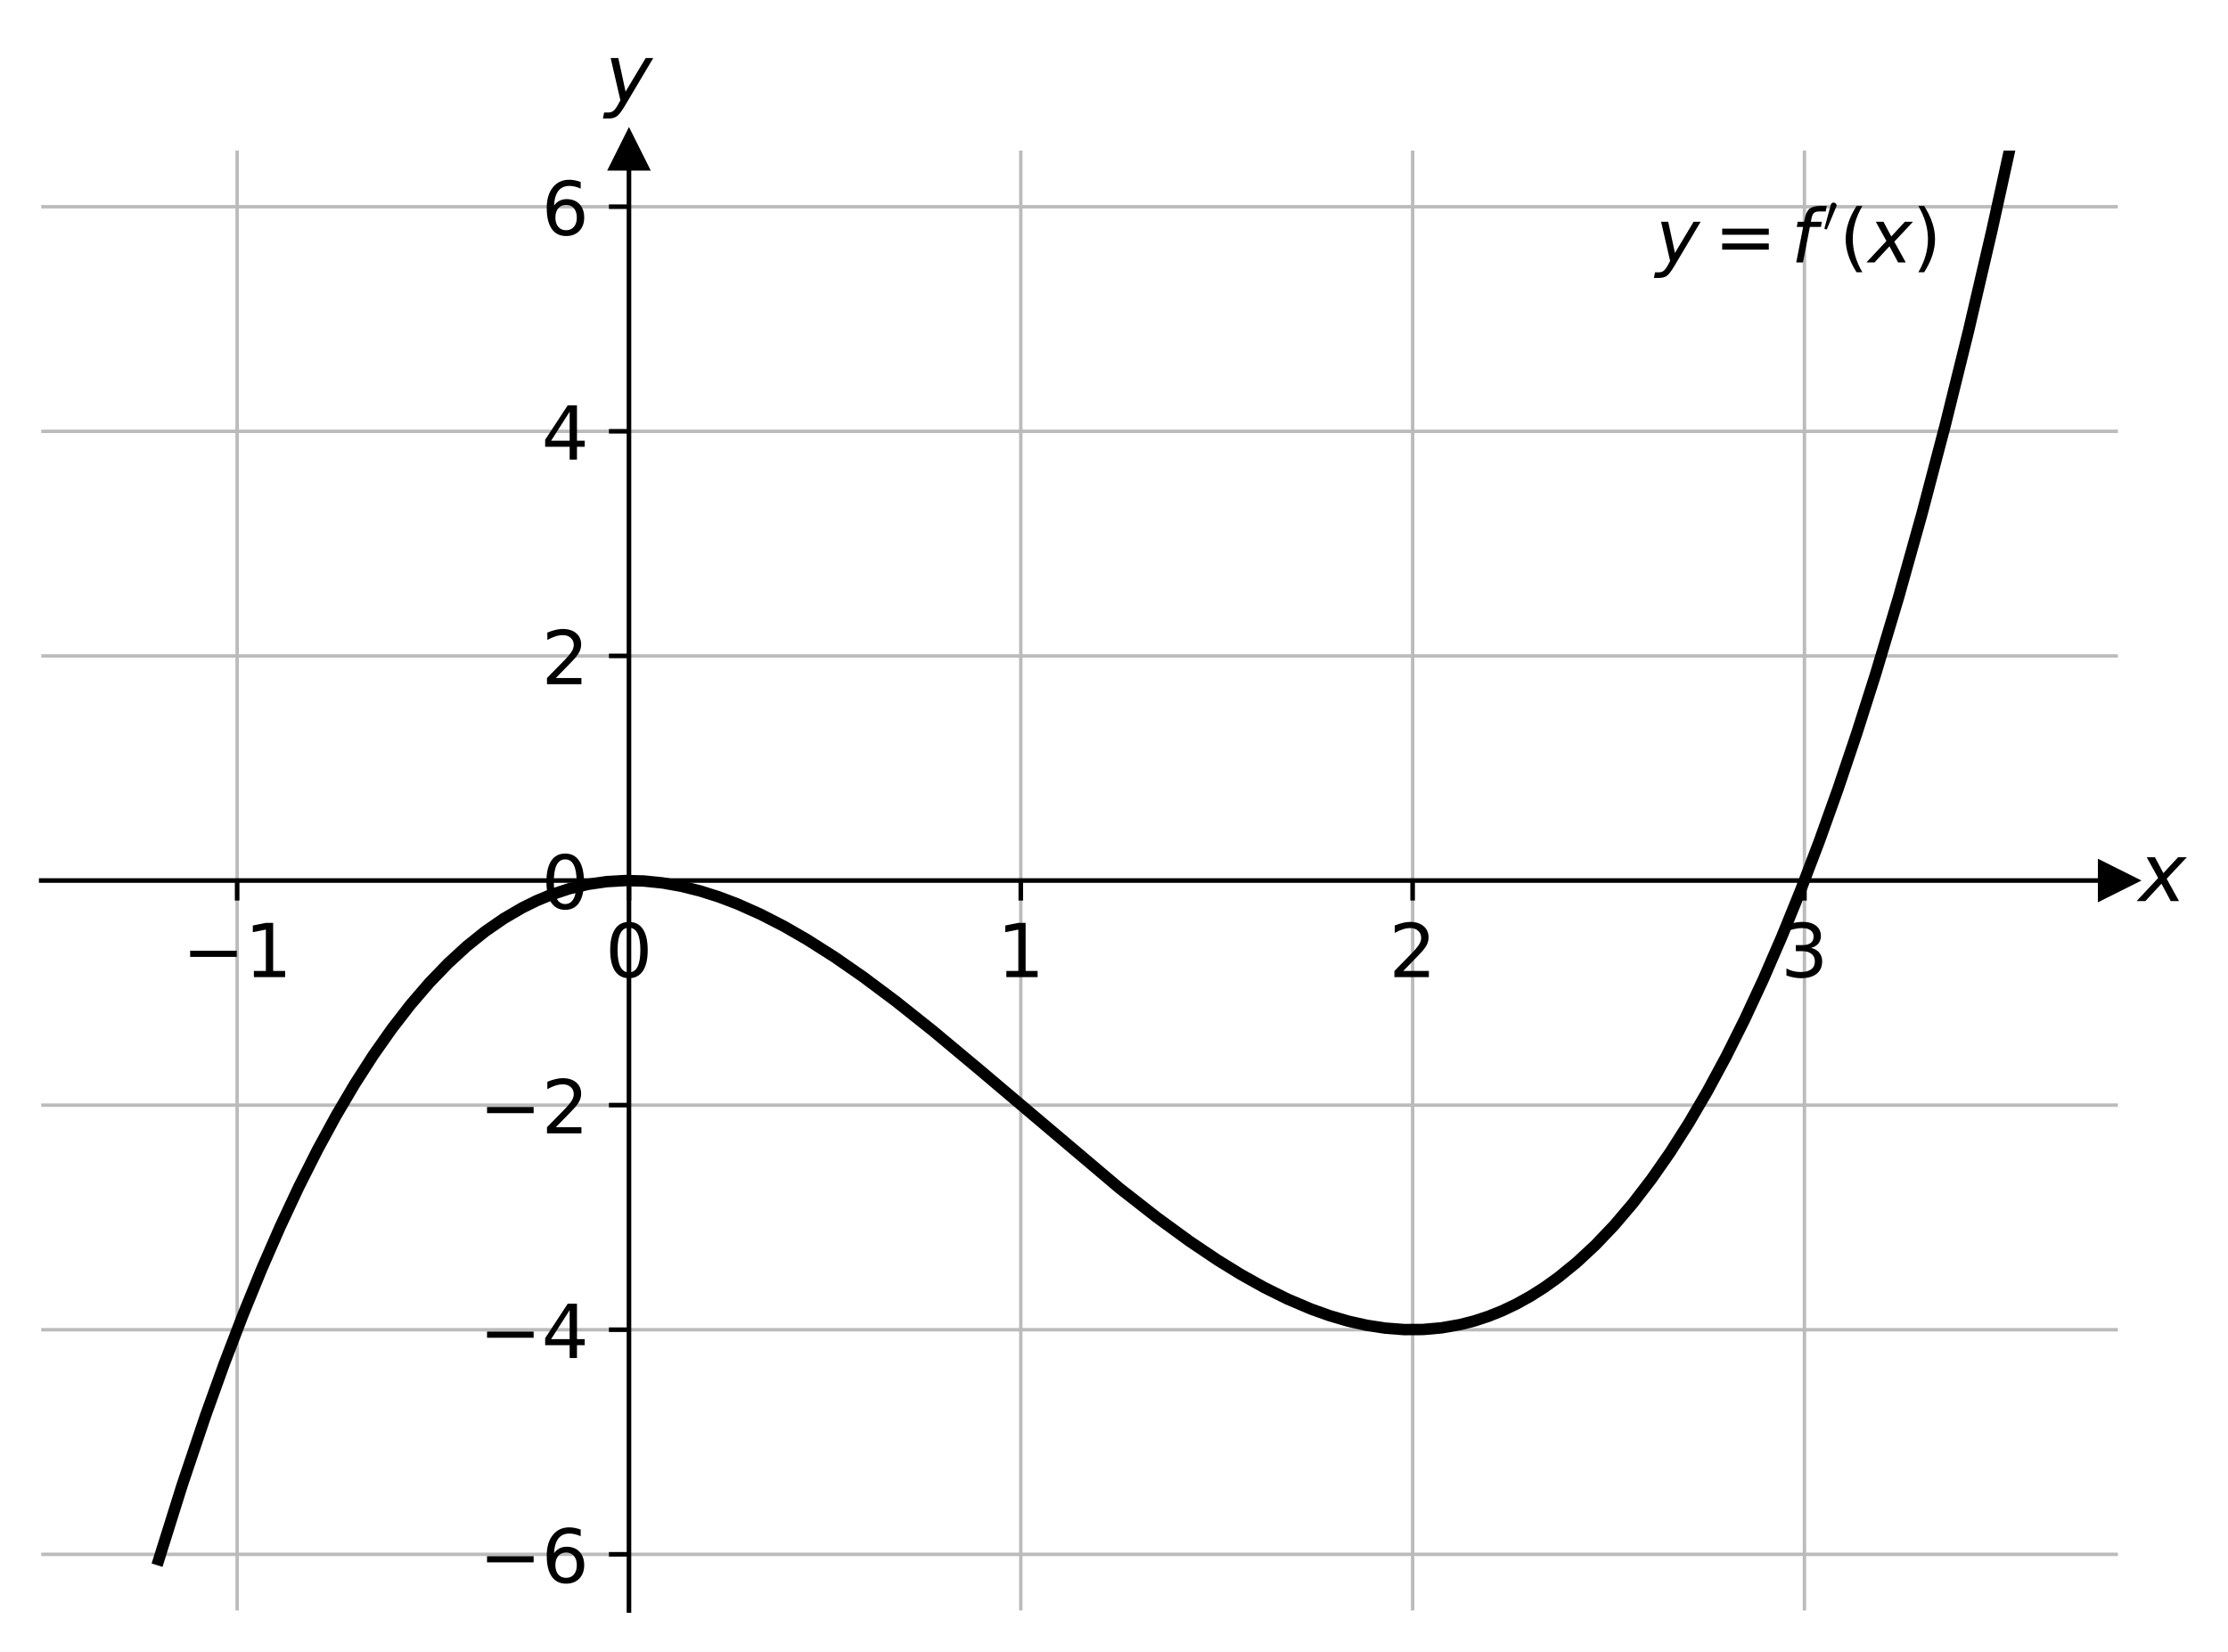
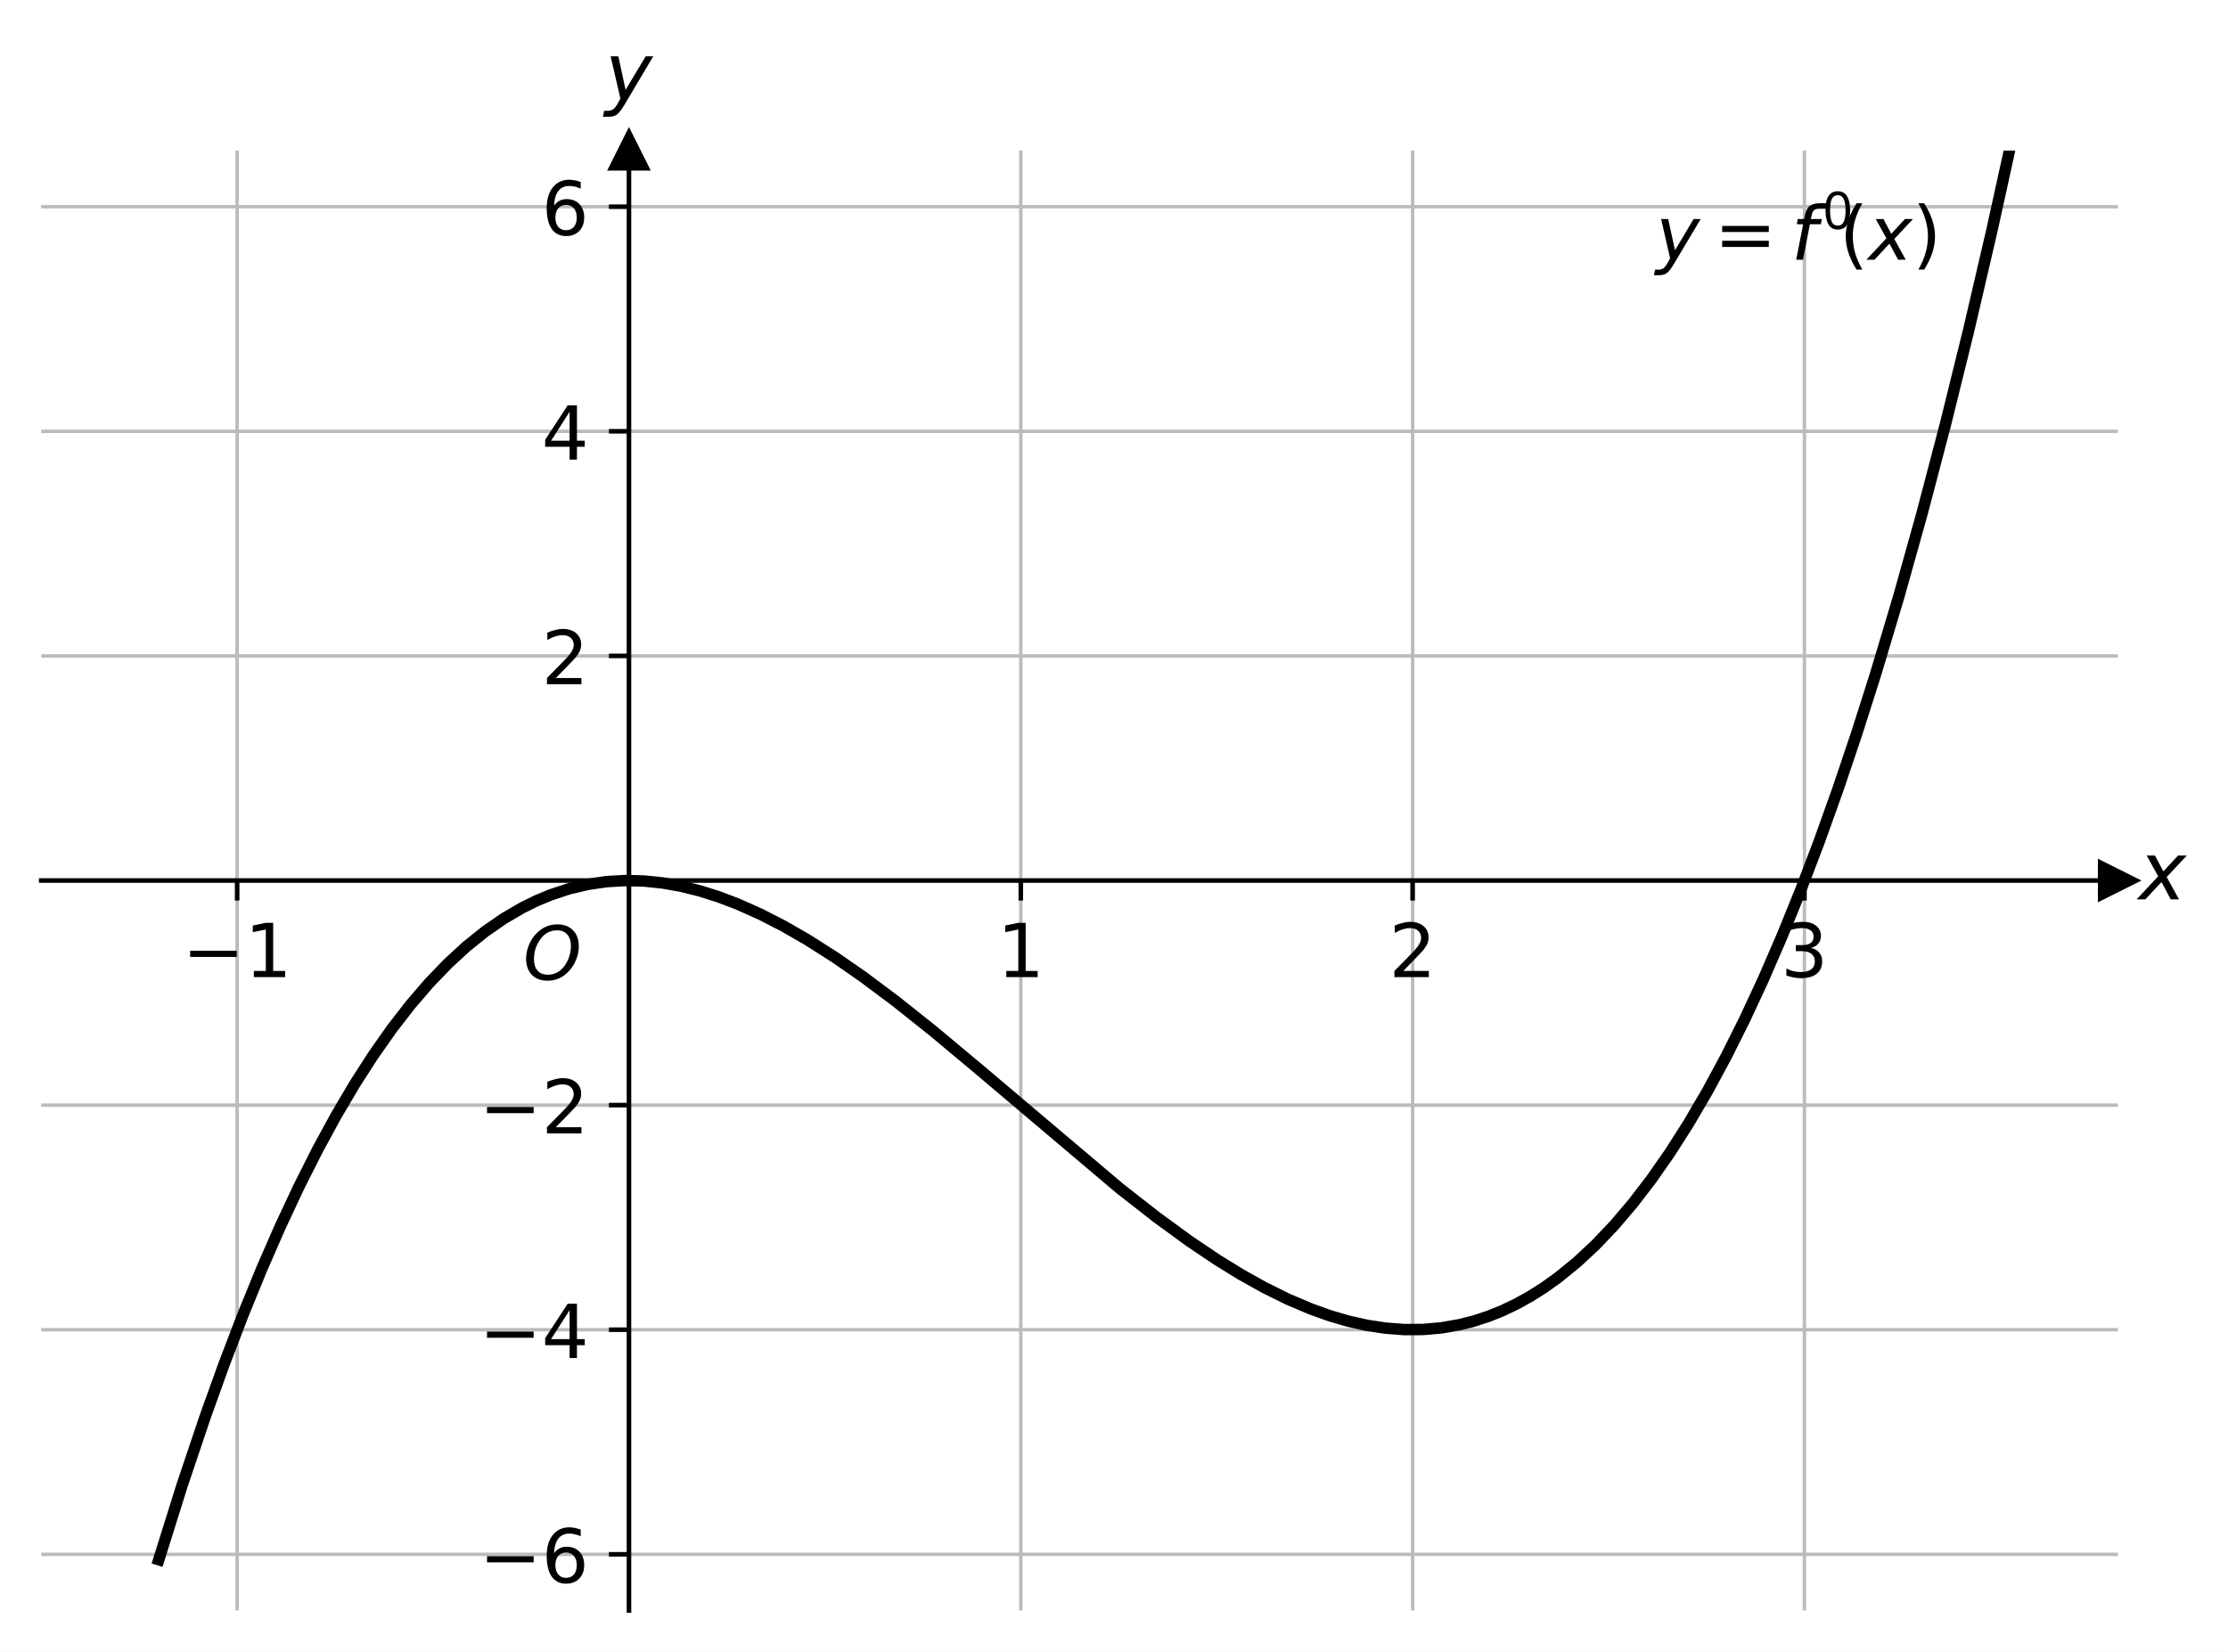
<svg xmlns="http://www.w3.org/2000/svg" xmlns:xlink="http://www.w3.org/1999/xlink" width="389.127pt" height="288.524pt" viewBox="0 0 389.127 288.524" version="1.1">
  <defs>
    <style type="text/css">*{stroke-linejoin: round; stroke-linecap: butt}</style>
  </defs>
  <g id="figure_1">
    <g id="patch_1">
      <path d="M 0 288.524  L 389.127 288.524  L 389.127 0  L 0 0  z " style="fill: #ffffff" />
    </g>
    <g id="axes_1">
      <g id="patch_2">
        <path d="M 7.2 281.324  L 369.9 281.324  L 369.9 26.3  L 7.2 26.3  z " style="fill: #ffffff" />
      </g>
      <g id="matplotlib.axis_1">
        <g id="xtick_1">
          <g id="line2d_1">
-             <path d="M 41.417 281.324  L 41.417 26.3  " clip-path="url(#p025f1b3f80)" style="fill: none; stroke: #bbbbbb; stroke-width: 0.6; stroke-linecap: square" />
+             <path d="M 41.417 281.324  L 41.417 26.3  " clip-path="url(#p756f728cad)" style="fill: none; stroke: #bbbbbb; stroke-width: 0.6; stroke-linecap: square" />
          </g>
          <g id="line2d_2">
            <defs>
-               <path id="m56943c2042" d="M 0 0  L 0 3.5  " style="stroke: #000000; stroke-width: 0.8" />
+               <path id="m694ea59f63" d="M 0 0  L 0 3.5  " style="stroke: #000000; stroke-width: 0.8" />
            </defs>
            <g>
-               <use xlink:href="#m56943c2042" x="41.417" y="153.812" style="stroke: #000000; stroke-width: 0.8" />
+               <use xlink:href="#m694ea59f63" x="41.417" y="153.812" style="stroke: #000000; stroke-width: 0.8" />
            </g>
          </g>
          <g id="text_1">
-             <g transform="translate(31.83456 170.6894) scale(0.13 -0.13)">
-               <defs>
-                 <path id="DejaVuSans-c9c" d="M 678 2272  L 4684 2272  L 4684 1741  L 678 1741  L 678 2272  z " transform="scale(0.015625)" />
-                 <path id="DejaVuSans-14" d="M 794 531  L 1825 531  L 1825 4091  L 703 3866  L 703 4441  L 1819 4666  L 2450 4666  L 2450 531  L 3481 531  L 3481 0  L 794 0  L 794 531  z " transform="scale(0.015625)" />
-               </defs>
-               <use xlink:href="#DejaVuSans-c9c" />
-               <use xlink:href="#DejaVuSans-14" transform="translate(83.79688 0)" />
-             </g>
+             <text style="font-size: 13px; font-family: 'DejaVu Sans'; text-anchor: middle" x="41.417" y="170.689" transform="rotate(-0 41.41698 170.6894)">−1</text>
          </g>
        </g>
        <g id="xtick_2">
          <g id="line2d_3">
-             <path d="M 109.851 281.324  L 109.851 26.3  " clip-path="url(#p025f1b3f80)" style="fill: none; stroke: #bbbbbb; stroke-width: 0.6; stroke-linecap: square" />
+             <path d="M 178.285 281.324  L 178.285 26.3  " clip-path="url(#p756f728cad)" style="fill: none; stroke: #bbbbbb; stroke-width: 0.6; stroke-linecap: square" />
          </g>
          <g id="line2d_4">
            <g>
-               <use xlink:href="#m56943c2042" x="109.851" y="153.812" style="stroke: #000000; stroke-width: 0.8" />
+               <use xlink:href="#m694ea59f63" x="178.285" y="153.812" style="stroke: #000000; stroke-width: 0.8" />
            </g>
          </g>
          <g id="text_2">
-             <g transform="translate(105.7153 170.6894) scale(0.13 -0.13)">
-               <defs>
-                 <path id="DejaVuSans-13" d="M 2034 4250  Q 1547 4250 1301 3770  Q 1056 3291 1056 2328  Q 1056 1369 1301 889  Q 1547 409 2034 409  Q 2525 409 2770 889  Q 3016 1369 3016 2328  Q 3016 3291 2770 3770  Q 2525 4250 2034 4250  z M 2034 4750  Q 2819 4750 3233 4129  Q 3647 3509 3647 2328  Q 3647 1150 3233 529  Q 2819 -91 2034 -91  Q 1250 -91 836 529  Q 422 1150 422 2328  Q 422 3509 836 4129  Q 1250 4750 2034 4750  z " transform="scale(0.015625)" />
-               </defs>
-               <use xlink:href="#DejaVuSans-13" />
-             </g>
+             <text style="font-size: 13px; font-family: 'DejaVu Sans'; text-anchor: middle" x="178.285" y="170.689" transform="rotate(-0 178.2849 170.6894)">1</text>
          </g>
        </g>
        <g id="xtick_3">
          <g id="line2d_5">
-             <path d="M 178.285 281.324  L 178.285 26.3  " clip-path="url(#p025f1b3f80)" style="fill: none; stroke: #bbbbbb; stroke-width: 0.6; stroke-linecap: square" />
+             <path d="M 246.719 281.324  L 246.719 26.3  " clip-path="url(#p756f728cad)" style="fill: none; stroke: #bbbbbb; stroke-width: 0.6; stroke-linecap: square" />
          </g>
          <g id="line2d_6">
            <g>
-               <use xlink:href="#m56943c2042" x="178.285" y="153.812" style="stroke: #000000; stroke-width: 0.8" />
+               <use xlink:href="#m694ea59f63" x="246.719" y="153.812" style="stroke: #000000; stroke-width: 0.8" />
            </g>
          </g>
          <g id="text_3">
-             <g transform="translate(174.1493 170.6894) scale(0.13 -0.13)">
-               <use xlink:href="#DejaVuSans-14" />
-             </g>
+             <text style="font-size: 13px; font-family: 'DejaVu Sans'; text-anchor: middle" x="246.719" y="170.689" transform="rotate(-0 246.7189 170.6894)">2</text>
          </g>
        </g>
        <g id="xtick_4">
          <g id="line2d_7">
-             <path d="M 246.719 281.324  L 246.719 26.3  " clip-path="url(#p025f1b3f80)" style="fill: none; stroke: #bbbbbb; stroke-width: 0.6; stroke-linecap: square" />
+             <path d="M 315.153 281.324  L 315.153 26.3  " clip-path="url(#p756f728cad)" style="fill: none; stroke: #bbbbbb; stroke-width: 0.6; stroke-linecap: square" />
          </g>
          <g id="line2d_8">
            <g>
-               <use xlink:href="#m56943c2042" x="246.719" y="153.812" style="stroke: #000000; stroke-width: 0.8" />
+               <use xlink:href="#m694ea59f63" x="315.153" y="153.812" style="stroke: #000000; stroke-width: 0.8" />
            </g>
          </g>
          <g id="text_4">
-             <g transform="translate(242.5832 170.6894) scale(0.13 -0.13)">
-               <defs>
-                 <path id="DejaVuSans-15" d="M 1228 531  L 3431 531  L 3431 0  L 469 0  L 469 531  Q 828 903 1448 1529  Q 2069 2156 2228 2338  Q 2531 2678 2651 2914  Q 2772 3150 2772 3378  Q 2772 3750 2511 3984  Q 2250 4219 1831 4219  Q 1534 4219 1204 4116  Q 875 4013 500 3803  L 500 4441  Q 881 4594 1212 4672  Q 1544 4750 1819 4750  Q 2544 4750 2975 4387  Q 3406 4025 3406 3419  Q 3406 3131 3298 2873  Q 3191 2616 2906 2266  Q 2828 2175 2409 1742  Q 1991 1309 1228 531  z " transform="scale(0.015625)" />
-               </defs>
-               <use xlink:href="#DejaVuSans-15" />
-             </g>
-           </g>
-         </g>
-         <g id="xtick_5">
-           <g id="line2d_9">
-             <path d="M 315.153 281.324  L 315.153 26.3  " clip-path="url(#p025f1b3f80)" style="fill: none; stroke: #bbbbbb; stroke-width: 0.6; stroke-linecap: square" />
-           </g>
-           <g id="line2d_10">
-             <g>
-               <use xlink:href="#m56943c2042" x="315.153" y="153.812" style="stroke: #000000; stroke-width: 0.8" />
-             </g>
-           </g>
-           <g id="text_5">
-             <g transform="translate(311.0172 170.6894) scale(0.13 -0.13)">
-               <defs>
-                 <path id="DejaVuSans-16" d="M 2597 2516  Q 3050 2419 3304 2112  Q 3559 1806 3559 1356  Q 3559 666 3084 287  Q 2609 -91 1734 -91  Q 1441 -91 1130 -33  Q 819 25 488 141  L 488 750  Q 750 597 1062 519  Q 1375 441 1716 441  Q 2309 441 2620 675  Q 2931 909 2931 1356  Q 2931 1769 2642 2001  Q 2353 2234 1838 2234  L 1294 2234  L 1294 2753  L 1863 2753  Q 2328 2753 2575 2939  Q 2822 3125 2822 3475  Q 2822 3834 2567 4026  Q 2313 4219 1838 4219  Q 1578 4219 1281 4162  Q 984 4106 628 3988  L 628 4550  Q 988 4650 1302 4700  Q 1616 4750 1894 4750  Q 2613 4750 3031 4423  Q 3450 4097 3450 3541  Q 3450 3153 3228 2886  Q 3006 2619 2597 2516  z " transform="scale(0.015625)" />
-               </defs>
-               <use xlink:href="#DejaVuSans-16" />
-             </g>
+             <text style="font-size: 13px; font-family: 'DejaVu Sans'; text-anchor: middle" x="315.153" y="170.689" transform="rotate(-0 315.1528 170.6894)">3</text>
          </g>
        </g>
      </g>
      <g id="matplotlib.axis_2">
        <g id="ytick_1">
+           <g id="line2d_9">
+             <path d="M 7.2 271.516  L 369.9 271.516  " clip-path="url(#p756f728cad)" style="fill: none; stroke: #bbbbbb; stroke-width: 0.6; stroke-linecap: square" />
+           </g>
+           <g id="line2d_10">
+             <defs>
+               <path id="m11cade0766" d="M 0 0  L -3.5 0  " style="stroke: #000000; stroke-width: 0.8" />
+             </defs>
+             <g>
+               <use xlink:href="#m11cade0766" x="109.851" y="271.516" style="stroke: #000000; stroke-width: 0.8" />
+             </g>
+           </g>
+           <g id="text_5">
+             <text style="font-size: 13px; font-family: 'DejaVu Sans'; text-anchor: end" x="102.851" y="276.454" transform="rotate(-0 102.8509 276.4543)">−6</text>
+           </g>
+         </g>
+         <g id="ytick_2">
          <g id="line2d_11">
-             <path d="M 7.2 271.516  L 369.9 271.516  " clip-path="url(#p025f1b3f80)" style="fill: none; stroke: #bbbbbb; stroke-width: 0.6; stroke-linecap: square" />
+             <path d="M 7.2 232.281  L 369.9 232.281  " clip-path="url(#p756f728cad)" style="fill: none; stroke: #bbbbbb; stroke-width: 0.6; stroke-linecap: square" />
          </g>
          <g id="line2d_12">
-             <defs>
-               <path id="m8b97cedd87" d="M 0 0  L -3.5 0  " style="stroke: #000000; stroke-width: 0.8" />
-             </defs>
-             <g>
-               <use xlink:href="#m8b97cedd87" x="109.851" y="271.516" style="stroke: #000000; stroke-width: 0.8" />
+             <g>
+               <use xlink:href="#m11cade0766" x="109.851" y="232.281" style="stroke: #000000; stroke-width: 0.8" />
            </g>
          </g>
          <g id="text_6">
-             <g transform="translate(83.6861 276.4543) scale(0.13 -0.13)">
-               <defs>
-                 <path id="DejaVuSans-19" d="M 2113 2584  Q 1688 2584 1439 2293  Q 1191 2003 1191 1497  Q 1191 994 1439 701  Q 1688 409 2113 409  Q 2538 409 2786 701  Q 3034 994 3034 1497  Q 3034 2003 2786 2293  Q 2538 2584 2113 2584  z M 3366 4563  L 3366 3988  Q 3128 4100 2886 4159  Q 2644 4219 2406 4219  Q 1781 4219 1451 3797  Q 1122 3375 1075 2522  Q 1259 2794 1537 2939  Q 1816 3084 2150 3084  Q 2853 3084 3261 2657  Q 3669 2231 3669 1497  Q 3669 778 3244 343  Q 2819 -91 2113 -91  Q 1303 -91 875 529  Q 447 1150 447 2328  Q 447 3434 972 4092  Q 1497 4750 2381 4750  Q 2619 4750 2861 4703  Q 3103 4656 3366 4563  z " transform="scale(0.015625)" />
-               </defs>
-               <use xlink:href="#DejaVuSans-c9c" />
-               <use xlink:href="#DejaVuSans-19" transform="translate(83.79688 0)" />
-             </g>
-           </g>
-         </g>
-         <g id="ytick_2">
+             <text style="font-size: 13px; font-family: 'DejaVu Sans'; text-anchor: end" x="102.851" y="237.22" transform="rotate(-0 102.8509 237.2199)">−4</text>
+           </g>
+         </g>
+         <g id="ytick_3">
          <g id="line2d_13">
-             <path d="M 7.2 232.281  L 369.9 232.281  " clip-path="url(#p025f1b3f80)" style="fill: none; stroke: #bbbbbb; stroke-width: 0.6; stroke-linecap: square" />
+             <path d="M 7.2 193.047  L 369.9 193.047  " clip-path="url(#p756f728cad)" style="fill: none; stroke: #bbbbbb; stroke-width: 0.6; stroke-linecap: square" />
          </g>
          <g id="line2d_14">
            <g>
-               <use xlink:href="#m8b97cedd87" x="109.851" y="232.281" style="stroke: #000000; stroke-width: 0.8" />
+               <use xlink:href="#m11cade0766" x="109.851" y="193.047" style="stroke: #000000; stroke-width: 0.8" />
            </g>
          </g>
          <g id="text_7">
-             <g transform="translate(83.6861 237.2199) scale(0.13 -0.13)">
-               <defs>
-                 <path id="DejaVuSans-17" d="M 2419 4116  L 825 1625  L 2419 1625  L 2419 4116  z M 2253 4666  L 3047 4666  L 3047 1625  L 3713 1625  L 3713 1100  L 3047 1100  L 3047 0  L 2419 0  L 2419 1100  L 313 1100  L 313 1709  L 2253 4666  z " transform="scale(0.015625)" />
-               </defs>
-               <use xlink:href="#DejaVuSans-c9c" />
-               <use xlink:href="#DejaVuSans-17" transform="translate(83.79688 0)" />
-             </g>
-           </g>
-         </g>
-         <g id="ytick_3">
+             <text style="font-size: 13px; font-family: 'DejaVu Sans'; text-anchor: end" x="102.851" y="197.985" transform="rotate(-0 102.8509 197.9854)">−2</text>
+           </g>
+         </g>
+         <g id="ytick_4">
          <g id="line2d_15">
-             <path d="M 7.2 193.047  L 369.9 193.047  " clip-path="url(#p025f1b3f80)" style="fill: none; stroke: #bbbbbb; stroke-width: 0.6; stroke-linecap: square" />
+             <path d="M 7.2 114.578  L 369.9 114.578  " clip-path="url(#p756f728cad)" style="fill: none; stroke: #bbbbbb; stroke-width: 0.6; stroke-linecap: square" />
          </g>
          <g id="line2d_16">
            <g>
-               <use xlink:href="#m8b97cedd87" x="109.851" y="193.047" style="stroke: #000000; stroke-width: 0.8" />
+               <use xlink:href="#m11cade0766" x="109.851" y="114.578" style="stroke: #000000; stroke-width: 0.8" />
            </g>
          </g>
          <g id="text_8">
-             <g transform="translate(83.6861 197.9854) scale(0.13 -0.13)">
-               <use xlink:href="#DejaVuSans-c9c" />
-               <use xlink:href="#DejaVuSans-15" transform="translate(83.79688 0)" />
-             </g>
-           </g>
-         </g>
-         <g id="ytick_4">
+             <text style="font-size: 13px; font-family: 'DejaVu Sans'; text-anchor: end" x="102.851" y="119.516" transform="rotate(-0 102.8509 119.5165)">2</text>
+           </g>
+         </g>
+         <g id="ytick_5">
          <g id="line2d_17">
-             <path d="M 7.2 153.812  L 369.9 153.812  " clip-path="url(#p025f1b3f80)" style="fill: none; stroke: #bbbbbb; stroke-width: 0.6; stroke-linecap: square" />
+             <path d="M 7.2 75.344  L 369.9 75.344  " clip-path="url(#p756f728cad)" style="fill: none; stroke: #bbbbbb; stroke-width: 0.6; stroke-linecap: square" />
          </g>
          <g id="line2d_18">
            <g>
-               <use xlink:href="#m8b97cedd87" x="109.851" y="153.812" style="stroke: #000000; stroke-width: 0.8" />
+               <use xlink:href="#m11cade0766" x="109.851" y="75.344" style="stroke: #000000; stroke-width: 0.8" />
            </g>
          </g>
          <g id="text_9">
-             <g transform="translate(94.57969 158.751) scale(0.13 -0.13)">
-               <use xlink:href="#DejaVuSans-13" />
-             </g>
-           </g>
-         </g>
-         <g id="ytick_5">
+             <text style="font-size: 13px; font-family: 'DejaVu Sans'; text-anchor: end" x="102.851" y="80.282" transform="rotate(-0 102.8509 80.28203)">4</text>
+           </g>
+         </g>
+         <g id="ytick_6">
          <g id="line2d_19">
-             <path d="M 7.2 114.578  L 369.9 114.578  " clip-path="url(#p025f1b3f80)" style="fill: none; stroke: #bbbbbb; stroke-width: 0.6; stroke-linecap: square" />
+             <path d="M 7.2 36.109  L 369.9 36.109  " clip-path="url(#p756f728cad)" style="fill: none; stroke: #bbbbbb; stroke-width: 0.6; stroke-linecap: square" />
          </g>
          <g id="line2d_20">
            <g>
-               <use xlink:href="#m8b97cedd87" x="109.851" y="114.578" style="stroke: #000000; stroke-width: 0.8" />
+               <use xlink:href="#m11cade0766" x="109.851" y="36.109" style="stroke: #000000; stroke-width: 0.8" />
            </g>
          </g>
          <g id="text_10">
-             <g transform="translate(94.57969 119.5165) scale(0.13 -0.13)">
-               <use xlink:href="#DejaVuSans-15" />
-             </g>
-           </g>
-         </g>
-         <g id="ytick_6">
-           <g id="line2d_21">
-             <path d="M 7.2 75.344  L 369.9 75.344  " clip-path="url(#p025f1b3f80)" style="fill: none; stroke: #bbbbbb; stroke-width: 0.6; stroke-linecap: square" />
-           </g>
-           <g id="line2d_22">
-             <g>
-               <use xlink:href="#m8b97cedd87" x="109.851" y="75.344" style="stroke: #000000; stroke-width: 0.8" />
-             </g>
-           </g>
-           <g id="text_11">
-             <g transform="translate(94.57969 80.28203) scale(0.13 -0.13)">
-               <use xlink:href="#DejaVuSans-17" />
-             </g>
-           </g>
-         </g>
-         <g id="ytick_7">
-           <g id="line2d_23">
-             <path d="M 7.2 36.109  L 369.9 36.109  " clip-path="url(#p025f1b3f80)" style="fill: none; stroke: #bbbbbb; stroke-width: 0.6; stroke-linecap: square" />
-           </g>
-           <g id="line2d_24">
-             <g>
-               <use xlink:href="#m8b97cedd87" x="109.851" y="36.109" style="stroke: #000000; stroke-width: 0.8" />
-             </g>
-           </g>
-           <g id="text_12">
-             <g transform="translate(94.57969 41.04757) scale(0.13 -0.13)">
-               <use xlink:href="#DejaVuSans-19" />
-             </g>
-           </g>
-         </g>
-       </g>
-       <g id="line2d_25">
+             <text style="font-size: 13px; font-family: 'DejaVu Sans'; text-anchor: end" x="102.851" y="41.048" transform="rotate(-0 102.8509 41.04757)">6</text>
+           </g>
+         </g>
+       </g>
+       <g id="line2d_21">
        <defs>
-           <path id="m62dea5c2d7" d="M 3 0  L -3 -3  L -3 3  z " style="stroke: #000000; stroke-linejoin: miter" />
+           <path id="m7c8cd1b5ca" d="M 3 0  L -3 -3  L -3 3  z " style="stroke: #000000; stroke-linejoin: miter" />
        </defs>
        <g>
-           <use xlink:href="#m62dea5c2d7" x="369.9" y="153.812" style="stroke: #000000; stroke-linejoin: miter" />
-         </g>
-       </g>
-       <g id="line2d_26">
+           <use xlink:href="#m7c8cd1b5ca" x="369.9" y="153.812" style="stroke: #000000; stroke-linejoin: miter" />
+         </g>
+       </g>
+       <g id="line2d_22">
        <defs>
-           <path id="m80b77b342b" d="M 0 -3  L -3 3  L 3 3  z " style="stroke: #000000; stroke-linejoin: miter" />
+           <path id="m4af085b4dd" d="M 0 -3  L -3 3  L 3 3  z " style="stroke: #000000; stroke-linejoin: miter" />
        </defs>
        <g>
-           <use xlink:href="#m80b77b342b" x="109.851" y="26.3" style="stroke: #000000; stroke-linejoin: miter" />
-         </g>
-       </g>
-       <g id="line2d_27">
-         <path d="M 27.73 272.457  L 31.804 259.46  L 35.877 247.356  L 39.136 238.298  L 42.395 229.783  L 45.653 221.798  L 48.912 214.331  L 52.171 207.367  L 55.43 200.896  L 58.688 194.904  L 61.947 189.379  L 65.206 184.307  L 68.465 179.676  L 71.723 175.473  L 74.982 171.686  L 78.241 168.302  L 81.5 165.308  L 84.758 162.692  L 88.017 160.44  L 91.276 158.541  L 93.72 157.339  L 96.164 156.323  L 99.423 155.248  L 102.682 154.481  L 105.94 154.008  L 109.199 153.818  L 112.458 153.897  L 115.717 154.233  L 118.975 154.812  L 122.234 155.623  L 125.493 156.653  L 128.752 157.888  L 132.825 159.703  L 136.899 161.795  L 140.972 164.139  L 145.86 167.249  L 150.748 170.644  L 156.451 174.908  L 162.969 180.095  L 171.116 186.904  L 195.556 207.585  L 202.074 212.681  L 207.777 216.839  L 212.665 220.126  L 216.738 222.636  L 220.812 224.911  L 224.885 226.928  L 228.959 228.66  L 232.217 229.825  L 235.476 230.78  L 238.735 231.512  L 241.994 232.007  L 245.252 232.255  L 248.511 232.241  L 251.77 231.953  L 255.029 231.379  L 257.473 230.752  L 259.917 229.952  L 262.361 228.972  L 264.805 227.809  L 267.249 226.455  L 269.693 224.906  L 272.137 223.157  L 275.396 220.503  L 278.655 217.471  L 281.913 214.047  L 285.172 210.219  L 288.431 205.975  L 291.69 201.3  L 294.949 196.183  L 298.207 190.612  L 301.466 184.572  L 304.725 178.052  L 307.984 171.039  L 311.242 163.521  L 314.501 155.483  L 317.76 146.915  L 321.019 137.802  L 324.277 128.133  L 327.536 117.894  L 331.61 104.276  L 335.683 89.723  L 339.756 74.211  L 343.83 57.715  L 347.903 40.21  L 351.977 21.672  L 352.792 17.838  L 352.792 17.838  " clip-path="url(#p025f1b3f80)" style="fill: none; stroke: #000000; stroke-width: 2; stroke-linecap: square" />
+           <use xlink:href="#m4af085b4dd" x="109.851" y="26.3" style="stroke: #000000; stroke-linejoin: miter" />
+         </g>
+       </g>
+       <g id="line2d_23">
+         <path d="M 27.73 272.457  L 31.804 259.46  L 35.877 247.356  L 39.136 238.298  L 42.395 229.783  L 45.653 221.798  L 48.912 214.331  L 52.171 207.367  L 55.43 200.896  L 58.688 194.904  L 61.947 189.379  L 65.206 184.307  L 68.465 179.676  L 71.723 175.473  L 74.982 171.686  L 78.241 168.302  L 81.5 165.308  L 84.758 162.692  L 88.017 160.44  L 91.276 158.541  L 93.72 157.339  L 96.164 156.323  L 99.423 155.248  L 102.682 154.481  L 105.94 154.008  L 109.199 153.818  L 112.458 153.897  L 115.717 154.233  L 118.975 154.812  L 122.234 155.623  L 125.493 156.653  L 128.752 157.888  L 132.825 159.703  L 136.899 161.795  L 140.972 164.139  L 145.86 167.249  L 150.748 170.644  L 156.451 174.908  L 162.969 180.095  L 171.116 186.904  L 195.556 207.585  L 202.074 212.681  L 207.777 216.839  L 212.665 220.126  L 216.738 222.636  L 220.812 224.911  L 224.885 226.928  L 228.959 228.66  L 232.217 229.825  L 235.476 230.78  L 238.735 231.512  L 241.994 232.007  L 245.252 232.255  L 248.511 232.241  L 251.77 231.953  L 255.029 231.379  L 257.473 230.752  L 259.917 229.952  L 262.361 228.972  L 264.805 227.809  L 267.249 226.455  L 269.693 224.906  L 272.137 223.157  L 275.396 220.503  L 278.655 217.471  L 281.913 214.047  L 285.172 210.219  L 288.431 205.975  L 291.69 201.3  L 294.949 196.183  L 298.207 190.612  L 301.466 184.572  L 304.725 178.052  L 307.984 171.039  L 311.242 163.521  L 314.501 155.483  L 317.76 146.915  L 321.019 137.802  L 324.277 128.133  L 327.536 117.894  L 331.61 104.276  L 335.683 89.723  L 339.756 74.211  L 343.83 57.715  L 347.903 40.21  L 351.977 21.672  L 352.792 17.838  L 352.792 17.838  " clip-path="url(#p756f728cad)" style="fill: none; stroke: #000000; stroke-width: 2; stroke-linecap: square" />
      </g>
      <g id="patch_3">
        <path d="M 109.851 281.324  L 109.851 26.3  " style="fill: none; stroke: #000000; stroke-width: 0.8; stroke-linejoin: miter; stroke-linecap: square" />
      </g>
      <g id="patch_4">
        <path d="M 7.2 153.812  L 369.9 153.812  " style="fill: none; stroke: #000000; stroke-width: 0.8; stroke-linejoin: miter; stroke-linecap: square" />
      </g>
+       <g id="text_11">
+         <g transform="translate(373.527 157.4492)">
+           <text>
+             <tspan x="0" y="-0.344" style="font-style: oblique; font-size: 14px; font-family: 'DejaVu Sans'">x</tspan>
+           </text>
+         </g>
+       </g>
+       <g id="text_12">
+         <g transform="translate(105.6509 17.83672)">
+           <text>
+             <tspan x="0" y="-0.344" style="font-style: oblique; font-size: 14px; font-family: 'DejaVu Sans'">y</tspan>
+           </text>
+         </g>
+       </g>
      <g id="text_13">
-         <g transform="translate(373.527 157.4492) scale(0.14 -0.14)">
-           <defs>
-             <path id="DejaVuSans-Oblique-5b" d="M 3841 3500  L 2234 1784  L 3219 0  L 2559 0  L 1819 1388  L 531 0  L -166 0  L 1556 1844  L 641 3500  L 1300 3500  L 1972 2234  L 3144 3500  L 3841 3500  z " transform="scale(0.015625)" />
-           </defs>
-           <use xlink:href="#DejaVuSans-Oblique-5b" transform="translate(0 0.3125)" />
+         <g transform="translate(289.1847 45.91771)">
+           <text>
+             <tspan x="0" y="-0.545" style="font-style: oblique; font-size: 13px; font-family: 'DejaVu Sans'">y</tspan>
+             <tspan x="23.651" y="-0.545" style="font-style: oblique; font-size: 13px; font-family: 'DejaVu Sans'">f</tspan>
+             <tspan x="37.125" y="-0.545" style="font-style: oblique; font-size: 13px; font-family: 'DejaVu Sans'">x</tspan>
+             <tspan x="10.226" y="-0.545" style="font-size: 13px; font-family: 'DejaVu Sans'">=</tspan>
+             <tspan x="32.053" y="-0.545" style="font-size: 13px; font-family: 'DejaVu Sans'">(</tspan>
+             <tspan x="44.818" y="-0.545" style="font-size: 13px; font-family: 'DejaVu Sans'">)</tspan>
+             <tspan x="29.196" y="-5.914" style="font-size: 9.1px; font-family: 'cmsy10'">0</tspan>
+           </text>
        </g>
      </g>
      <g id="text_14">
-         <g transform="translate(105.6509 17.83672) scale(0.14 -0.14)">
-           <defs>
-             <path id="DejaVuSans-Oblique-5c" d="M 1588 -325  Q 1188 -997 936 -1164  Q 684 -1331 294 -1331  L -159 -1331  L -63 -850  L 269 -850  Q 509 -850 678 -719  Q 847 -588 1056 -206  L 1234 128  L 459 3500  L 1069 3500  L 1650 819  L 3256 3500  L 3859 3500  L 1588 -325  z " transform="scale(0.015625)" />
-           </defs>
-           <use xlink:href="#DejaVuSans-Oblique-5c" transform="translate(0 0.3125)" />
-         </g>
-       </g>
-       <g id="text_15">
-         <g transform="translate(289.1847 45.91771) scale(0.13 -0.13)">
-           <defs>
-             <path id="DejaVuSans-20" d="M 678 2906  L 4684 2906  L 4684 2381  L 678 2381  L 678 2906  z M 678 1631  L 4684 1631  L 4684 1100  L 678 1100  L 678 1631  z " transform="scale(0.015625)" />
-             <path id="DejaVuSans-Oblique-49" d="M 3059 4863  L 2969 4384  L 2419 4384  Q 2106 4384 1964 4261  Q 1822 4138 1753 3809  L 1691 3500  L 2638 3500  L 2553 3053  L 1606 3053  L 1013 0  L 434 0  L 1031 3053  L 481 3053  L 563 3500  L 1113 3500  L 1159 3744  Q 1278 4363 1576 4613  Q 1875 4863 2516 4863  L 3059 4863  z " transform="scale(0.015625)" />
-             <path id="Cmsy10-49" d="M 225 347  Q 184 359 184 409  L 966 3316  Q 1003 3434 1093 3506  Q 1184 3578 1300 3578  Q 1450 3578 1564 3479  Q 1678 3381 1678 3231  Q 1678 3166 1644 3084  L 488 319  Q 466 275 428 275  Q 394 275 320 306  Q 247 338 225 347  z " transform="scale(0.015625)" />
-             <path id="DejaVuSans-b" d="M 1984 4856  Q 1566 4138 1362 3434  Q 1159 2731 1159 2009  Q 1159 1288 1364 580  Q 1569 -128 1984 -844  L 1484 -844  Q 1016 -109 783 600  Q 550 1309 550 2009  Q 550 2706 781 3412  Q 1013 4119 1484 4856  L 1984 4856  z " transform="scale(0.015625)" />
-             <path id="DejaVuSans-c" d="M 513 4856  L 1013 4856  Q 1481 4119 1714 3412  Q 1947 2706 1947 2009  Q 1947 1309 1714 600  Q 1481 -109 1013 -844  L 513 -844  Q 928 -128 1133 580  Q 1338 1288 1338 2009  Q 1338 2731 1133 3434  Q 928 4138 513 4856  z " transform="scale(0.015625)" />
-           </defs>
-           <use xlink:href="#DejaVuSans-Oblique-5c" transform="translate(0 0.565625)" />
-           <use xlink:href="#DejaVuSans-20" transform="translate(78.66211 0.565625)" />
-           <use xlink:href="#DejaVuSans-Oblique-49" transform="translate(181.9336 0.565625)" />
-           <use xlink:href="#Cmsy10-49" transform="translate(224.5864 41.86563) scale(0.7)" />
-           <use xlink:href="#DejaVuSans-b" transform="translate(246.5639 0.565625)" />
-           <use xlink:href="#DejaVuSans-Oblique-5b" transform="translate(285.5776 0.565625)" />
-           <use xlink:href="#DejaVuSans-c" transform="translate(344.7573 0.565625)" />
+         <g transform="translate(91.36887 171.468)">
+           <text>
+             <tspan x="0" y="-0.344" style="font-style: oblique; font-size: 13px; font-family: 'DejaVu Sans'">O</tspan>
+           </text>
        </g>
      </g>
    </g>
  </g>
  <defs>
-     <clipPath id="p025f1b3f80">
+     <clipPath id="p756f728cad">
      <rect x="7.2" y="26.3" width="362.7" height="255.024" />
    </clipPath>
  </defs>
</svg>
